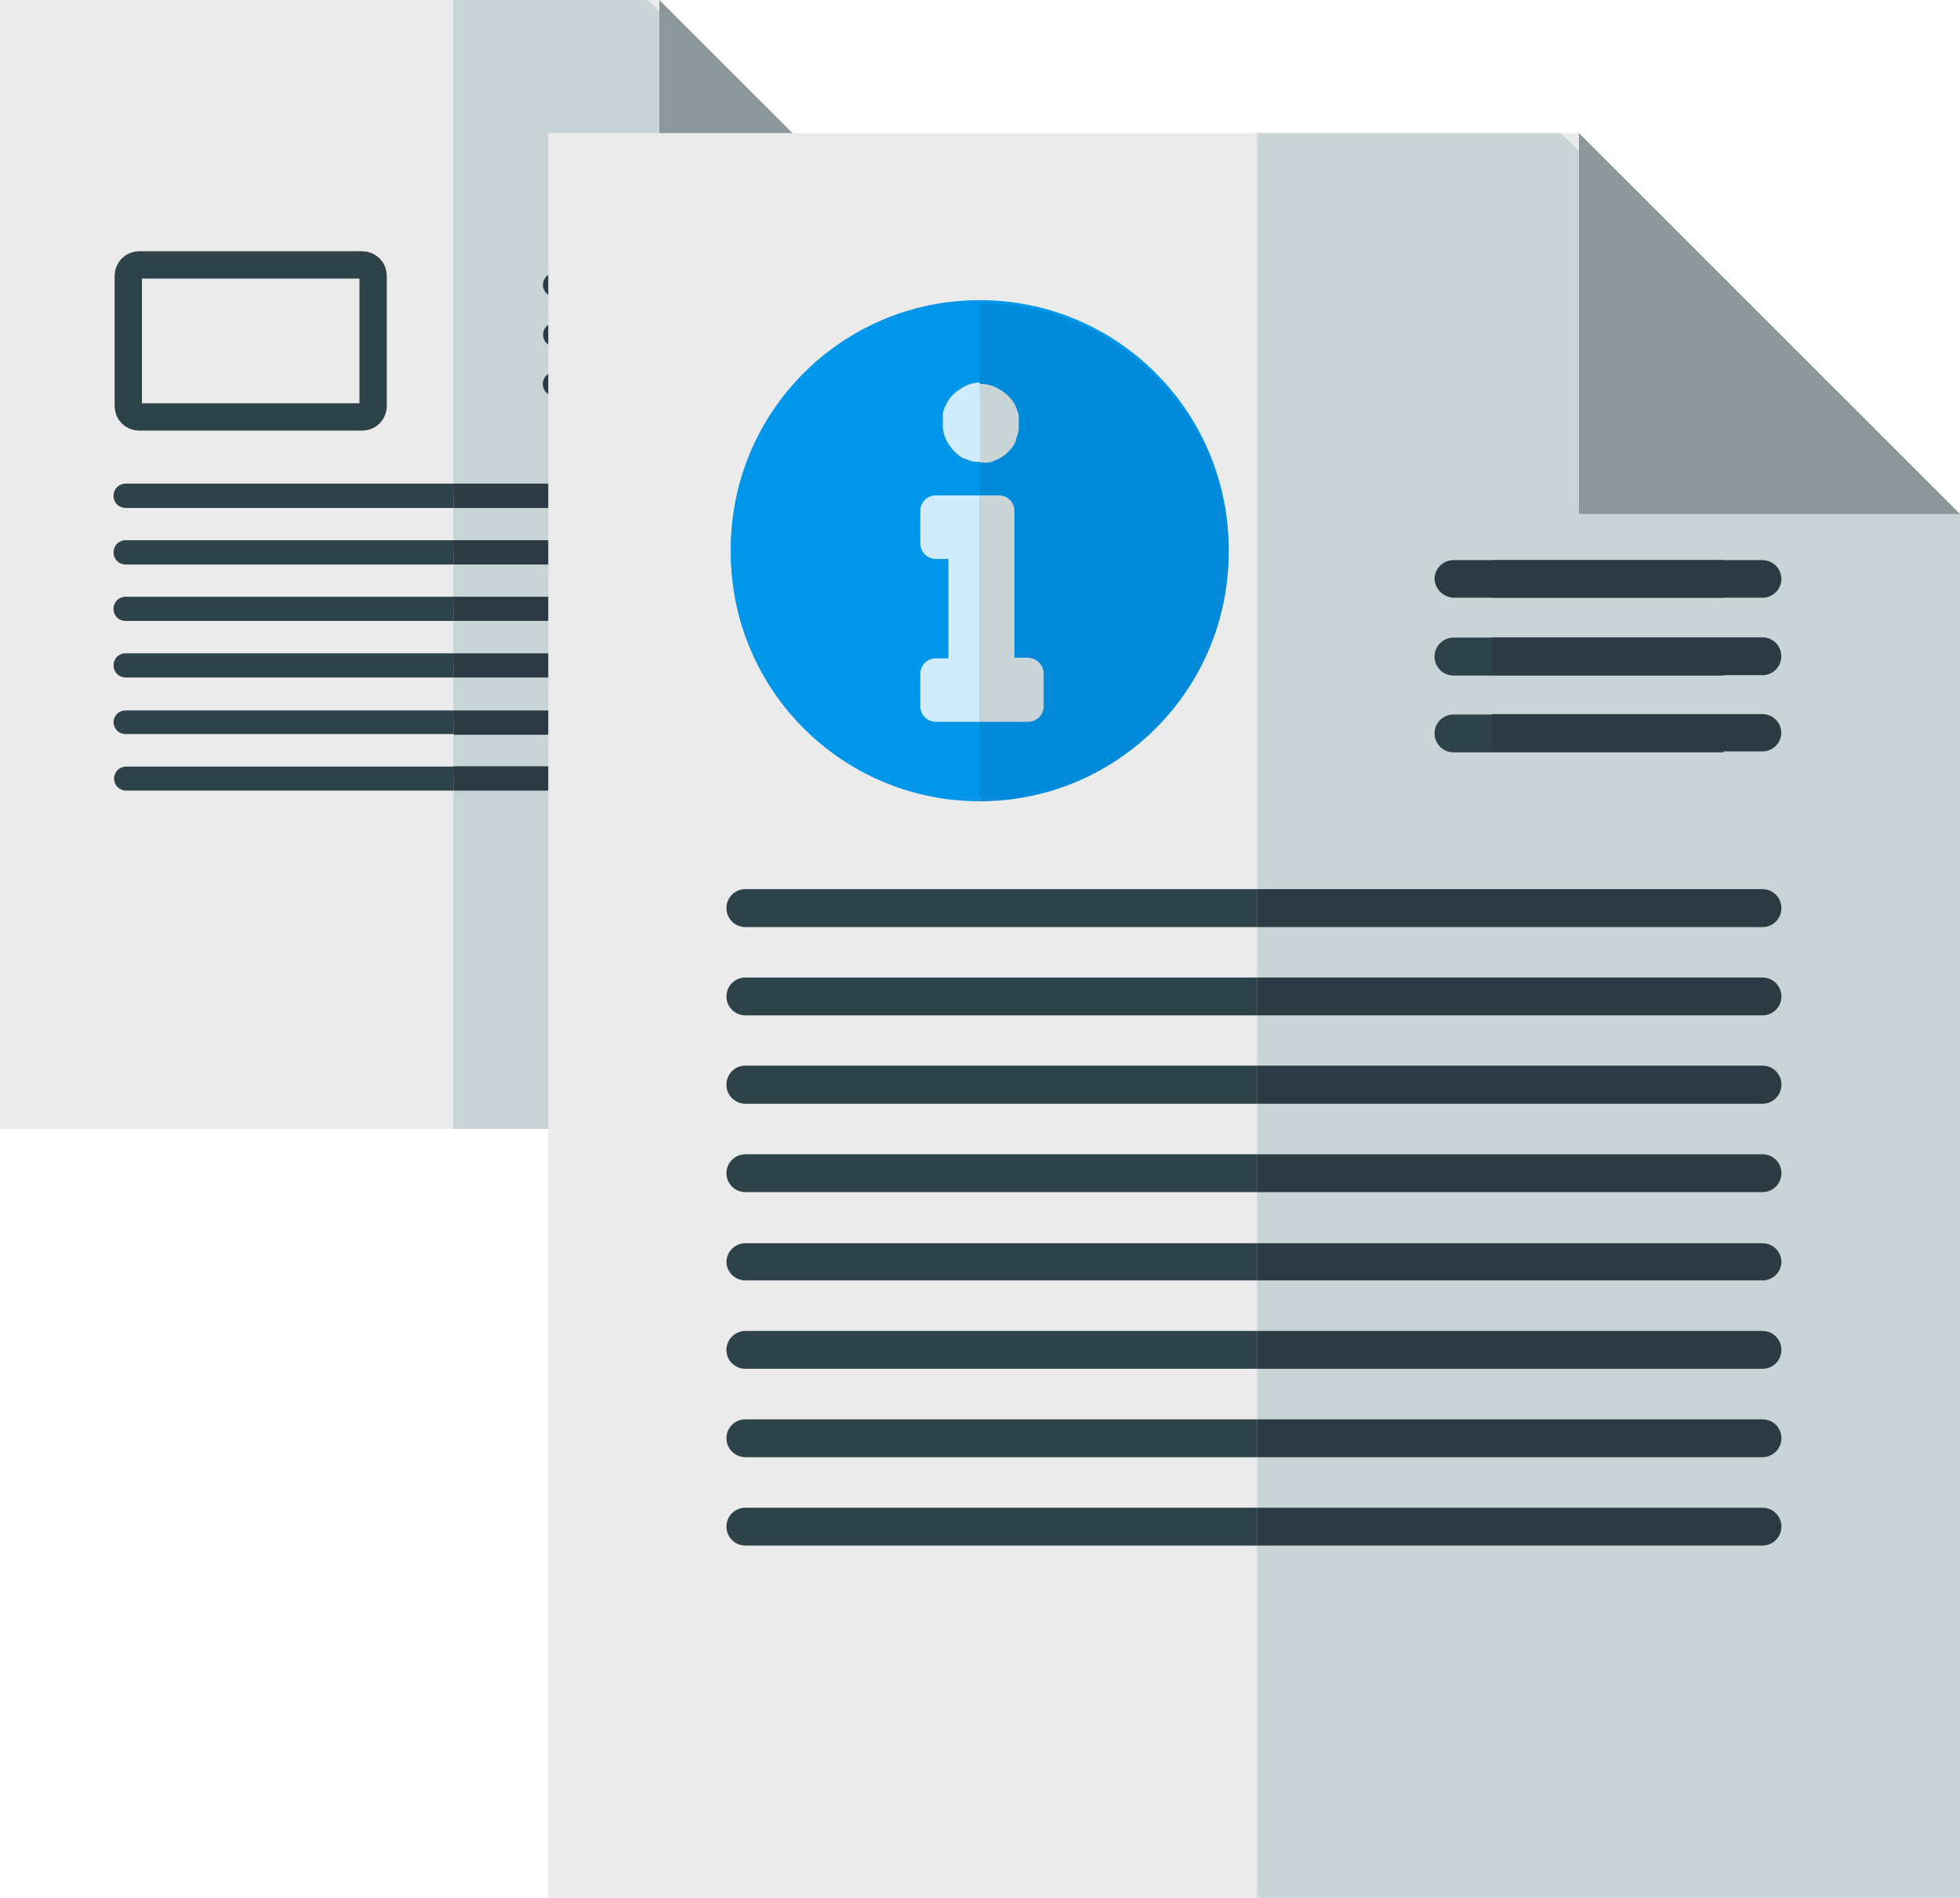
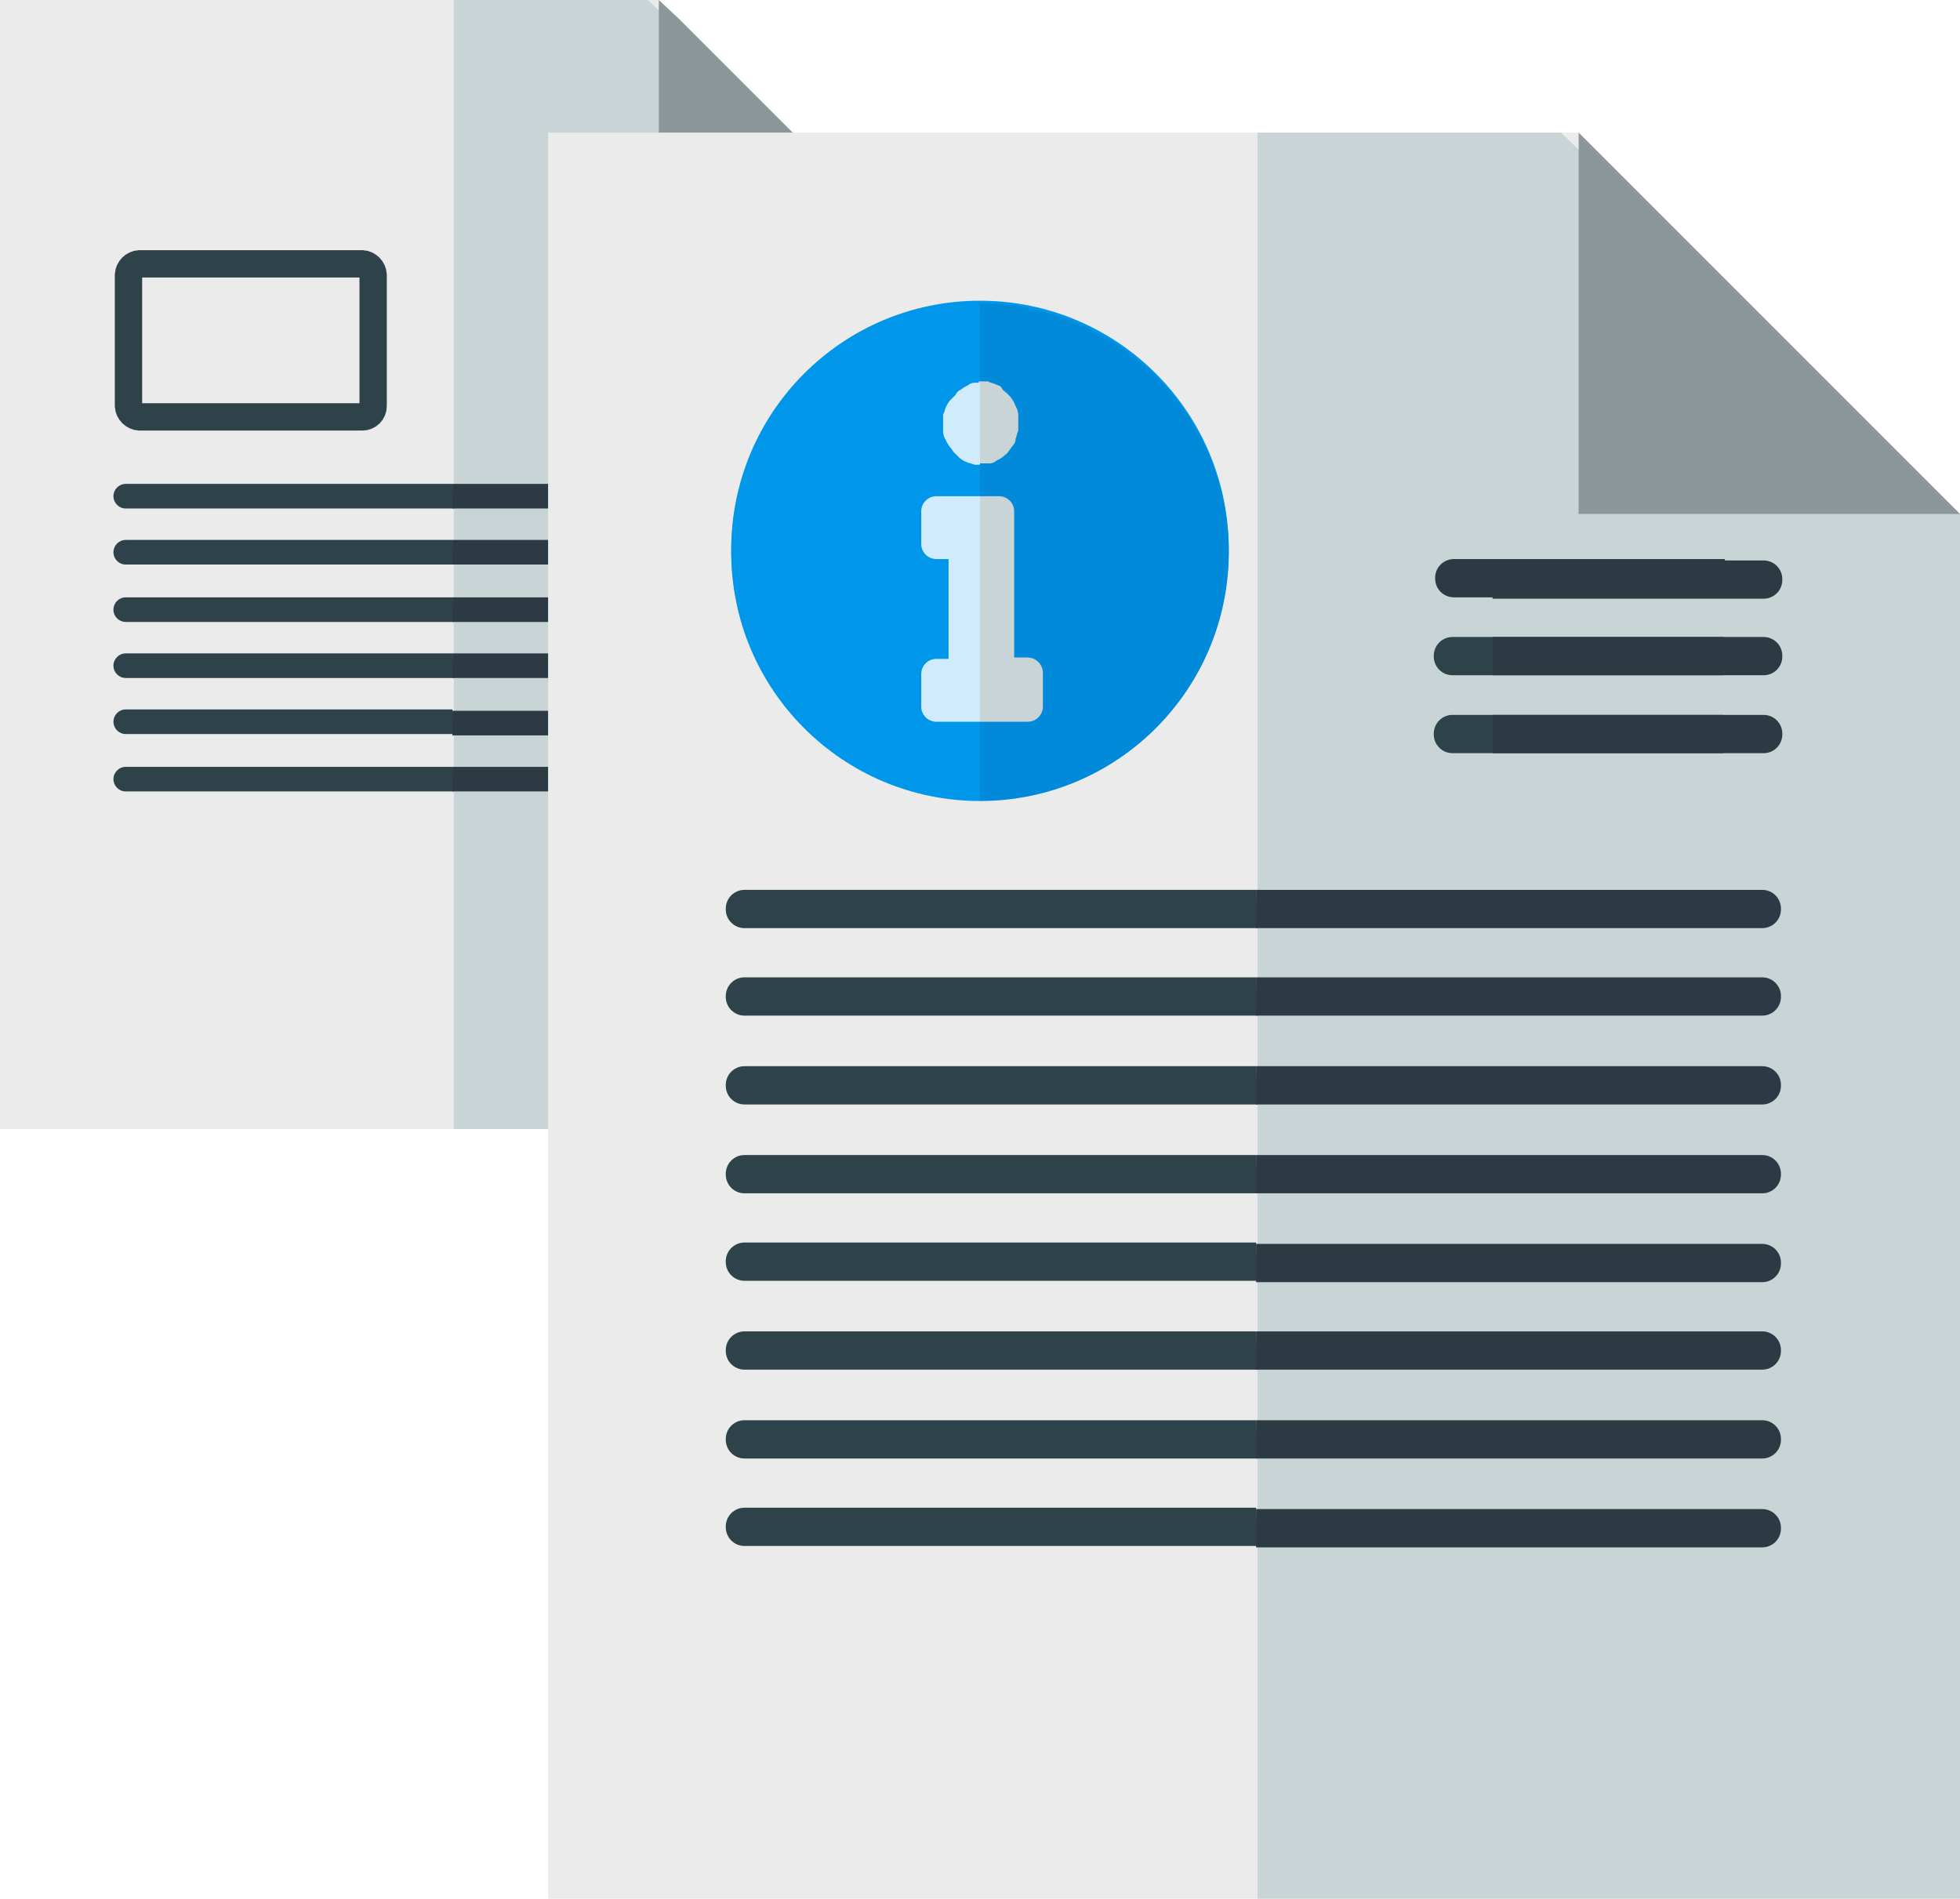
- <svg xmlns="http://www.w3.org/2000/svg" viewBox="0 0 143.46 138.91">
+ <svg xmlns="http://www.w3.org/2000/svg" viewBox="0 0 143.4 138.9">
  <defs>
    <style>.cls-1{fill:#ebebeb;}.cls-2{fill:#c9d4d7;}.cls-3{fill:#8b979a;}.cls-4{fill:#2e424a;}.cls-5{fill:#2b3a43;}.cls-6{fill:none;stroke:#2e424a;stroke-miterlimit:10;stroke-width:2px;}.cls-7{fill:#0096ea;}.cls-8{fill:#008ad9;}.cls-9{fill:#d0ebfb;}</style>
  </defs>
  <g id="Слой_2" data-name="Слой 2">
    <g id="Слой_1-2" data-name="Слой 1">
-       <polygon class="cls-1" points="53.26 12.84 48.26 0 0 0 0 82.63 66.11 82.63 66.11 17.84 53.26 12.84" />
-       <polyline class="cls-2" points="66.11 17.84 66.11 82.63 33.19 82.63 33.19 0 47.39 0" />
-       <polyline class="cls-3" points="49.69 1.43 66.11 17.84 48.26 17.84 48.26 0" />
-       <line class="cls-3" x1="58.82" x2="60.59" y2="1.77" />
-       <path class="cls-4" d="M33.19,37.18h-24a.88.88,0,0,1-.88-.89h0a.88.88,0,0,1,.88-.89H33.17" />
-       <path class="cls-5" d="M33.17,35.4h23.7a.89.89,0,0,1,.89.89h0a.89.89,0,0,1-.89.89H33.19" />
-       <path class="cls-4" d="M33.19,41.32h-24a.88.88,0,0,1-.88-.89h0a.88.88,0,0,1,.88-.89H33.17" />
-       <path class="cls-5" d="M33.17,39.54h23.7a.89.89,0,0,1,.89.89h0a.89.89,0,0,1-.89.89H33.19" />
-       <path class="cls-4" d="M33.19,45.45h-24a.87.87,0,0,1-.88-.88h0a.88.88,0,0,1,.88-.89H33.17" />
-       <path class="cls-5" d="M33.17,43.68h23.7a.89.89,0,0,1,.89.89h0a.88.88,0,0,1-.89.88H33.19" />
-       <path class="cls-4" d="M33.19,49.59h-24a.88.88,0,0,1-.88-.89h0a.87.87,0,0,1,.88-.88H33.17" />
-       <path class="cls-5" d="M33.17,47.82h23.7a.88.88,0,0,1,.89.88h0a.89.89,0,0,1-.89.89H33.19" />
-       <path class="cls-4" d="M33.19,53.73h-24a.88.88,0,0,1-.88-.89h0A.88.88,0,0,1,9.23,52H33.17" />
-       <path class="cls-5" d="M33.17,52h23.7a.89.89,0,0,1,.89.89h0a.89.89,0,0,1-.89.89H33.19" />
-       <path class="cls-4" d="M33.19,57.87h-24A.88.88,0,0,1,8.35,57h0a.88.88,0,0,1,.88-.89H33.17" />
-       <path class="cls-5" d="M33.17,56.09h23.7a.89.89,0,0,1,.89.89h0a.89.89,0,0,1-.89.89H33.19" />
-       <path class="cls-5" d="M53.28,21.74H40.62a.89.89,0,0,1-.88-.89h0a.89.89,0,0,1,.88-.89H53.28" />
-       <path class="cls-5" d="M44.22,20H56.87a.89.89,0,0,1,.89.89h0a.89.89,0,0,1-.89.89H44.22" />
-       <path class="cls-5" d="M53.29,25.38H40.64a.88.88,0,0,1-.89-.88h0a.89.89,0,0,1,.89-.89H53.29" />
-       <path class="cls-5" d="M44.23,23.61H56.88a.89.89,0,0,1,.89.89h0a.88.88,0,0,1-.89.88H44.23" />
-       <path class="cls-5" d="M53.27,29H40.62a.89.89,0,0,1-.89-.89h0a.88.88,0,0,1,.89-.88H53.27" />
-       <path class="cls-5" d="M44.21,27.21H56.86a.88.88,0,0,1,.89.88h0a.89.89,0,0,1-.89.89H44.21" />
-       <polygon class="cls-1" points="123.38 29.81 115.57 9.74 40.13 9.74 40.13 138.91 143.46 138.91 143.46 37.62 123.38 29.81" />
-       <polyline class="cls-2" points="143.46 37.62 143.46 138.91 92.01 138.91 92.01 9.74 114.21 9.74" />
-       <polyline class="cls-3" points="115.57 9.74 143.46 37.62 115.57 37.62 115.57 9.74" />
-       <path class="cls-4" d="M92,67.86H54.56a1.39,1.39,0,0,1-1.39-1.39h0a1.39,1.39,0,0,1,1.39-1.39H92" />
-       <path class="cls-5" d="M92,65.08h37a1.39,1.39,0,0,1,1.39,1.39h0A1.39,1.39,0,0,1,129,67.86H92" />
-       <path class="cls-4" d="M92,74.32H54.56a1.38,1.38,0,0,1-1.39-1.38h0a1.39,1.39,0,0,1,1.39-1.39H92" />
-       <path class="cls-5" d="M92,71.55h37a1.39,1.39,0,0,1,1.39,1.39h0A1.38,1.38,0,0,1,129,74.32H92" />
-       <path class="cls-4" d="M92,80.79H54.56a1.39,1.39,0,0,1-1.39-1.39h0A1.38,1.38,0,0,1,54.56,78H92" />
-       <path class="cls-5" d="M92,78h37a1.38,1.38,0,0,1,1.39,1.38h0A1.39,1.39,0,0,1,129,80.79H92" />
-       <path class="cls-4" d="M92,87.26H54.56a1.39,1.39,0,0,1-1.39-1.39h0a1.38,1.38,0,0,1,1.39-1.38H92" />
-       <path class="cls-5" d="M92,84.49h37a1.38,1.38,0,0,1,1.39,1.38h0A1.39,1.39,0,0,1,129,87.26H92" />
-       <path class="cls-4" d="M92,93.72H54.56a1.38,1.38,0,0,1-1.39-1.38h0A1.39,1.39,0,0,1,54.56,91H92" />
-       <path class="cls-5" d="M92,91h37a1.39,1.39,0,0,1,1.39,1.39h0A1.38,1.38,0,0,1,129,93.72H92" />
-       <path class="cls-4" d="M92,100.19H54.56a1.38,1.38,0,0,1-1.39-1.38h0a1.39,1.39,0,0,1,1.39-1.39H92" />
-       <path class="cls-5" d="M92,97.42h37a1.39,1.39,0,0,1,1.39,1.39h0a1.38,1.38,0,0,1-1.39,1.38H92" />
-       <path class="cls-4" d="M92,106.66H54.56a1.39,1.39,0,0,1-1.39-1.39h0a1.38,1.38,0,0,1,1.39-1.38H92" />
-       <path class="cls-5" d="M92,103.89h37a1.38,1.38,0,0,1,1.39,1.38h0a1.39,1.39,0,0,1-1.39,1.39H92" />
-       <path class="cls-4" d="M92,113.13H54.56a1.39,1.39,0,0,1-1.39-1.39h0a1.38,1.38,0,0,1,1.39-1.38H92" />
-       <path class="cls-5" d="M92,110.36h37a1.38,1.38,0,0,1,1.39,1.38h0a1.39,1.39,0,0,1-1.39,1.39H92" />
-       <path class="cls-5" d="M126.16,43.75H106.39A1.45,1.45,0,0,1,105,42.33h0A1.39,1.39,0,0,1,106.36,41h19.78" />
-       <path class="cls-5" d="M109.25,41H129a1.39,1.39,0,0,1,1.39,1.39h0A1.39,1.39,0,0,1,129,43.75H109.25" />
-       <path class="cls-4" d="M126.15,49.45H106.38A1.39,1.39,0,0,1,105,48.06h0a1.39,1.39,0,0,1,1.39-1.39h19.77" />
-       <path class="cls-5" d="M109.22,46.65H129A1.38,1.38,0,0,1,130.38,48h0A1.38,1.38,0,0,1,129,49.42H109.22" />
-       <path class="cls-4" d="M126.15,55.07H106.38A1.39,1.39,0,0,1,105,53.68h0a1.38,1.38,0,0,1,1.39-1.38h19.77" />
-       <path class="cls-5" d="M109.18,52.27H129a1.38,1.38,0,0,1,1.38,1.38h0A1.38,1.38,0,0,1,129,55H109.18" />
-       <rect class="cls-6" x="9.39" y="19.39" width="17.92" height="11.13" rx="0.79" ry="0.79" />
-       <circle class="cls-7" cx="71.71" cy="40.19" r="18.22" />
-       <path class="cls-7" d="M71.71,58.65a18.22,18.22,0,1,1,0-36.44" />
-       <path class="cls-8" d="M71.71,22.21a18.22,18.22,0,1,1,0,36.44" />
-       <path class="cls-2" d="M71.71,33.85h.12a2.78,2.78,0,0,0,.57,0,1.45,1.45,0,0,0,.48-.18h.05a2.78,2.78,0,0,0,.52-.3,4,4,0,0,0,.4-.35l0,0a2.64,2.64,0,0,0,.31-.39,1.65,1.65,0,0,0,.22-.44s0,0,0-.09a2.9,2.9,0,0,0,.18-.57,2.69,2.69,0,0,0,0-.57,2.78,2.78,0,0,0,0-.57,5.13,5.13,0,0,0-.18-.57,2.55,2.55,0,0,0-.53-.79l-.08-.08a4,4,0,0,0-.44-.35c-.18-.09-.31-.18-.48-.27a2.32,2.32,0,0,0-.53-.17,2.4,2.4,0,0,0-.57-.05h-.12" />
-       <path class="cls-9" d="M71.71,28a2.22,2.22,0,0,0-.45.05,2.18,2.18,0,0,0-.53.17h0a4.11,4.11,0,0,0-.48.27,2.71,2.71,0,0,0-.44.35,3.08,3.08,0,0,0-.35.39,3.57,3.57,0,0,0-.26.48,2.21,2.21,0,0,0-.18.53,2.93,2.93,0,0,0,0,.57,2.78,2.78,0,0,0,0,.57,3.26,3.26,0,0,0,.18.7,3,3,0,0,0,.26.48c.09.13.22.27.31.4a4.18,4.18,0,0,0,.43.39,1.46,1.46,0,0,0,.53.26,2,2,0,0,0,.57.18,2.5,2.5,0,0,0,.45,0" />
-       <path class="cls-2" d="M71.71,52.83h3.54a1.13,1.13,0,0,0,1.14-1.14V49.33a1.18,1.18,0,0,0-1.14-1.19h-1V37.4a1.13,1.13,0,0,0-1.14-1.14H71.71" />
-       <path class="cls-9" d="M71.71,36.26H68.5a1.13,1.13,0,0,0-1.14,1.14v2.37a1.13,1.13,0,0,0,1.14,1.14h.92v7.28H68.5a1.13,1.13,0,0,0-1.14,1.14v2.36a1.13,1.13,0,0,0,1.14,1.14h3.21" />
+       <g id="Слой_1-3" data-name="Слой 1">
+         <polygon class="cls-1" points="53.2 12.8 48.2 0 0 0 0 82.6 66.1 82.6 66.1 17.8 53.2 12.8" />
+         <polyline class="cls-2" points="66.1 17.8 66.1 82.6 33.2 82.6 33.2 0 47.4 0" />
+         <polyline class="cls-3" points="49.7 1.4 66.1 17.8 48.2 17.8 48.2 0" />
+         <path class="cls-4" d="M33.2,37.2H9.2a.9.9,0,0,1-.9-.9h0a.9.9,0,0,1,.9-.9H33.1" />
+         <path class="cls-5" d="M33.1,35.4H56.8a.9.9,0,0,1,.9.9h0a.9.9,0,0,1-.9.9H33.1" />
+         <path class="cls-4" d="M33.2,41.3H9.2a.9.9,0,0,1-.9-.9h0a.9.9,0,0,1,.9-.9H33.1" />
+         <path class="cls-5" d="M33.1,39.5H56.8a.9.9,0,0,1,.9.9h0a.9.9,0,0,1-.9.9H33.1" />
+         <path class="cls-4" d="M33.2,45.5H9.2a.9.9,0,0,1-.9-.9h0a.9.9,0,0,1,.9-.9H33.1" />
+         <path class="cls-5" d="M33.1,43.7H56.8a.9.9,0,0,1,.9.9h0a.9.9,0,0,1-.9.9H33.1" />
+         <path class="cls-4" d="M33.2,49.6H9.2a.9.9,0,0,1-.9-.9h0a.9.9,0,0,1,.9-.9H33.1" />
+         <path class="cls-5" d="M33.1,47.8H56.8a.9.9,0,0,1,.9.9h0a.9.9,0,0,1-.9.9H33.1" />
+         <path class="cls-4" d="M33.2,53.7H9.2a.9.9,0,0,1-.9-.9h0a.9.9,0,0,1,.9-.9H33.1" />
+         <path class="cls-5" d="M33.1,52H56.8a.9.9,0,0,1,.9.9h0a.9.9,0,0,1-.9.9H33.1" />
+         <path class="cls-4" d="M33.2,57.9H9.2a.9.9,0,0,1-.9-.9h0a.9.9,0,0,1,.9-.9H33.1" />
+         <path class="cls-5" d="M33.1,56.1H56.8a.9.9,0,0,1,.9.9h0a.9.9,0,0,1-.9.9H33.1" />
+         <path class="cls-5" d="M53.2,21.7H42.06a.85.85,0,0,1-.79-.9h0a.85.85,0,0,1,.79-.9H53.2" />
+         <path class="cls-5" d="M44.2,20H56.9a.9.9,0,0,1,.9.9h0a.9.9,0,0,1-.9.9H44.2" />
+         <path class="cls-5" d="M53.3,25.4H41.14a.88.88,0,0,1-.87-.9h0a.88.88,0,0,1,.87-.9H53.3" />
+         <path class="cls-5" d="M44.2,23.6H56.9a.9.9,0,0,1,.9.9h0a.9.9,0,0,1-.9.9H44.2" />
+         <path class="cls-5" d="M53.2,29H41.13a.88.88,0,0,1-.86-.9h0a.88.88,0,0,1,.86-.9H53.2" />
+         <path class="cls-5" d="M44.2,27.2H56.9a.9.9,0,0,1,.9.9h0a.9.9,0,0,1-.9.9H44.2" />
+         <polygon class="cls-1" points="123.4 29.8 115.5 9.7 40.1 9.7 40.1 138.9 143.4 138.9 143.4 37.6 123.4 29.8" />
+         <polyline class="cls-2" points="143.4 37.6 143.4 138.9 92 138.9 92 9.7 114.2 9.7" />
+         <polyline class="cls-3" points="115.5 9.7 143.4 37.6 115.5 37.6 115.5 9.7" />
+         <path class="cls-4" d="M92,67.9H54.5a1.37,1.37,0,0,1-1.4-1.4h0a1.37,1.37,0,0,1,1.4-1.4H91.9" />
+         <path class="cls-5" d="M91.9,65.1h37a1.37,1.37,0,0,1,1.4,1.4h0a1.37,1.37,0,0,1-1.4,1.4h-37" />
+         <path class="cls-4" d="M92,74.3H54.5a1.37,1.37,0,0,1-1.4-1.4h0a1.37,1.37,0,0,1,1.4-1.4H91.9" />
+         <path class="cls-5" d="M91.9,71.5h37a1.37,1.37,0,0,1,1.4,1.4h0a1.37,1.37,0,0,1-1.4,1.4h-37" />
+         <path class="cls-4" d="M92,80.8H54.5a1.37,1.37,0,0,1-1.4-1.4h0A1.37,1.37,0,0,1,54.5,78H91.9" />
+         <path class="cls-5" d="M91.9,78h37a1.37,1.37,0,0,1,1.4,1.4h0a1.37,1.37,0,0,1-1.4,1.4h-37" />
+         <path class="cls-4" d="M92,87.3H54.5a1.37,1.37,0,0,1-1.4-1.4h0a1.37,1.37,0,0,1,1.4-1.4H91.9" />
+         <path class="cls-5" d="M91.9,84.5h37a1.37,1.37,0,0,1,1.4,1.4h0a1.37,1.37,0,0,1-1.4,1.4h-37" />
+         <path class="cls-4" d="M92,93.7H54.5a1.37,1.37,0,0,1-1.4-1.4h0a1.37,1.37,0,0,1,1.4-1.4H91.9" />
+         <path class="cls-5" d="M91.9,91h37a1.37,1.37,0,0,1,1.4,1.4h0a1.37,1.37,0,0,1-1.4,1.4h-37" />
+         <path class="cls-4" d="M92,100.2H54.5a1.37,1.37,0,0,1-1.4-1.4h0a1.37,1.37,0,0,1,1.4-1.4H91.9" />
+         <path class="cls-5" d="M91.9,97.4h37a1.37,1.37,0,0,1,1.4,1.4h0a1.37,1.37,0,0,1-1.4,1.4h-37" />
+         <path class="cls-4" d="M92,106.7H54.5a1.37,1.37,0,0,1-1.4-1.4h0a1.37,1.37,0,0,1,1.4-1.4H91.9" />
+         <path class="cls-5" d="M91.9,103.9h37a1.37,1.37,0,0,1,1.4,1.4h0a1.37,1.37,0,0,1-1.4,1.4h-37" />
+         <path class="cls-4" d="M92,113.1H54.5a1.37,1.37,0,0,1-1.4-1.4h0a1.37,1.37,0,0,1,1.4-1.4H91.9" />
+         <path class="cls-5" d="M91.9,110.4h37a1.37,1.37,0,0,1,1.4,1.4h0a1.37,1.37,0,0,1-1.4,1.4h-37" />
+         <path class="cls-5" d="M126.1,43.7H106.4a1.37,1.37,0,0,1-1.4-1.4h0a1.37,1.37,0,0,1,1.4-1.4h19.8" />
+         <path class="cls-5" d="M109.2,41H129a1.37,1.37,0,0,1,1.4,1.4h0a1.37,1.37,0,0,1-1.4,1.4H109.2" />
+         <path class="cls-4" d="M126.1,49.4H106.3a1.37,1.37,0,0,1-1.4-1.4h0a1.37,1.37,0,0,1,1.4-1.4h19.8" />
+         <path class="cls-5" d="M109.2,46.6H129a1.37,1.37,0,0,1,1.4,1.4h0a1.37,1.37,0,0,1-1.4,1.4H109.2" />
+         <path class="cls-4" d="M126.1,55.1H106.3a1.37,1.37,0,0,1-1.4-1.4h0a1.37,1.37,0,0,1,1.4-1.4h19.8" />
+         <path class="cls-5" d="M109.2,52.3H129a1.37,1.37,0,0,1,1.4,1.4h0a1.37,1.37,0,0,1-1.4,1.4H109.2" />
+         <path class="cls-6" d="M26.5,30.5H10.2a.86.86,0,0,1-.8-.8V20.1a.86.86,0,0,1,.8-.8H26.5a.86.86,0,0,1,.8.8v9.6A.79.79,0,0,1,26.5,30.5Z" />
+         <circle class="cls-7" cx="71.7" cy="40.2" r="18.2" />
+         <path class="cls-7" d="M71.7,58.6a18.2,18.2,0,0,1,0-36.4" />
+         <path class="cls-8" d="M71.7,22.2a18.2,18.2,0,1,1,0,36.4" />
+         <path class="cls-2" d="M71.7,33.9h.7a.76.76,0,0,0,.5-.2h0a2.19,2.19,0,0,0,.5-.3c.1-.1.3-.2.4-.4h0c.1-.1.2-.3.3-.4a.76.76,0,0,0,.2-.4v-.1c.1-.2.1-.4.2-.6V30.3a1.42,1.42,0,0,0-.2-.6,2.18,2.18,0,0,0-.5-.8l-.1-.1c-.1-.1-.3-.2-.4-.4s-.3-.2-.5-.3-.4-.1-.5-.2h-.7" />
+         <path class="cls-9" d="M71.7,28h-.4a.76.76,0,0,0-.5.2h0a2.19,2.19,0,0,0-.5.3.78.78,0,0,0-.4.4l-.4.4a2.19,2.19,0,0,0-.3.5c-.1.2-.1.4-.2.5v1.2a1.17,1.17,0,0,0,.2.7,2.19,2.19,0,0,0,.3.5c.1.1.2.3.3.4l.4.4a2.19,2.19,0,0,0,.5.3c.2.1.4.1.6.2h.4" />
+         <path class="cls-2" d="M71.7,52.8h3.5a1.11,1.11,0,0,0,1.1-1.1V49.3a1.13,1.13,0,0,0-1.1-1.2h-1V37.4a1.11,1.11,0,0,0-1.1-1.1H71.7" />
+         <path class="cls-9" d="M71.7,36.3H68.5a1.11,1.11,0,0,0-1.1,1.1v2.4a1.11,1.11,0,0,0,1.1,1.1h.9v7.3h-.9a1.11,1.11,0,0,0-1.1,1.1v2.4a1.11,1.11,0,0,0,1.1,1.1h3.2" />
+       </g>
    </g>
  </g>
</svg>
